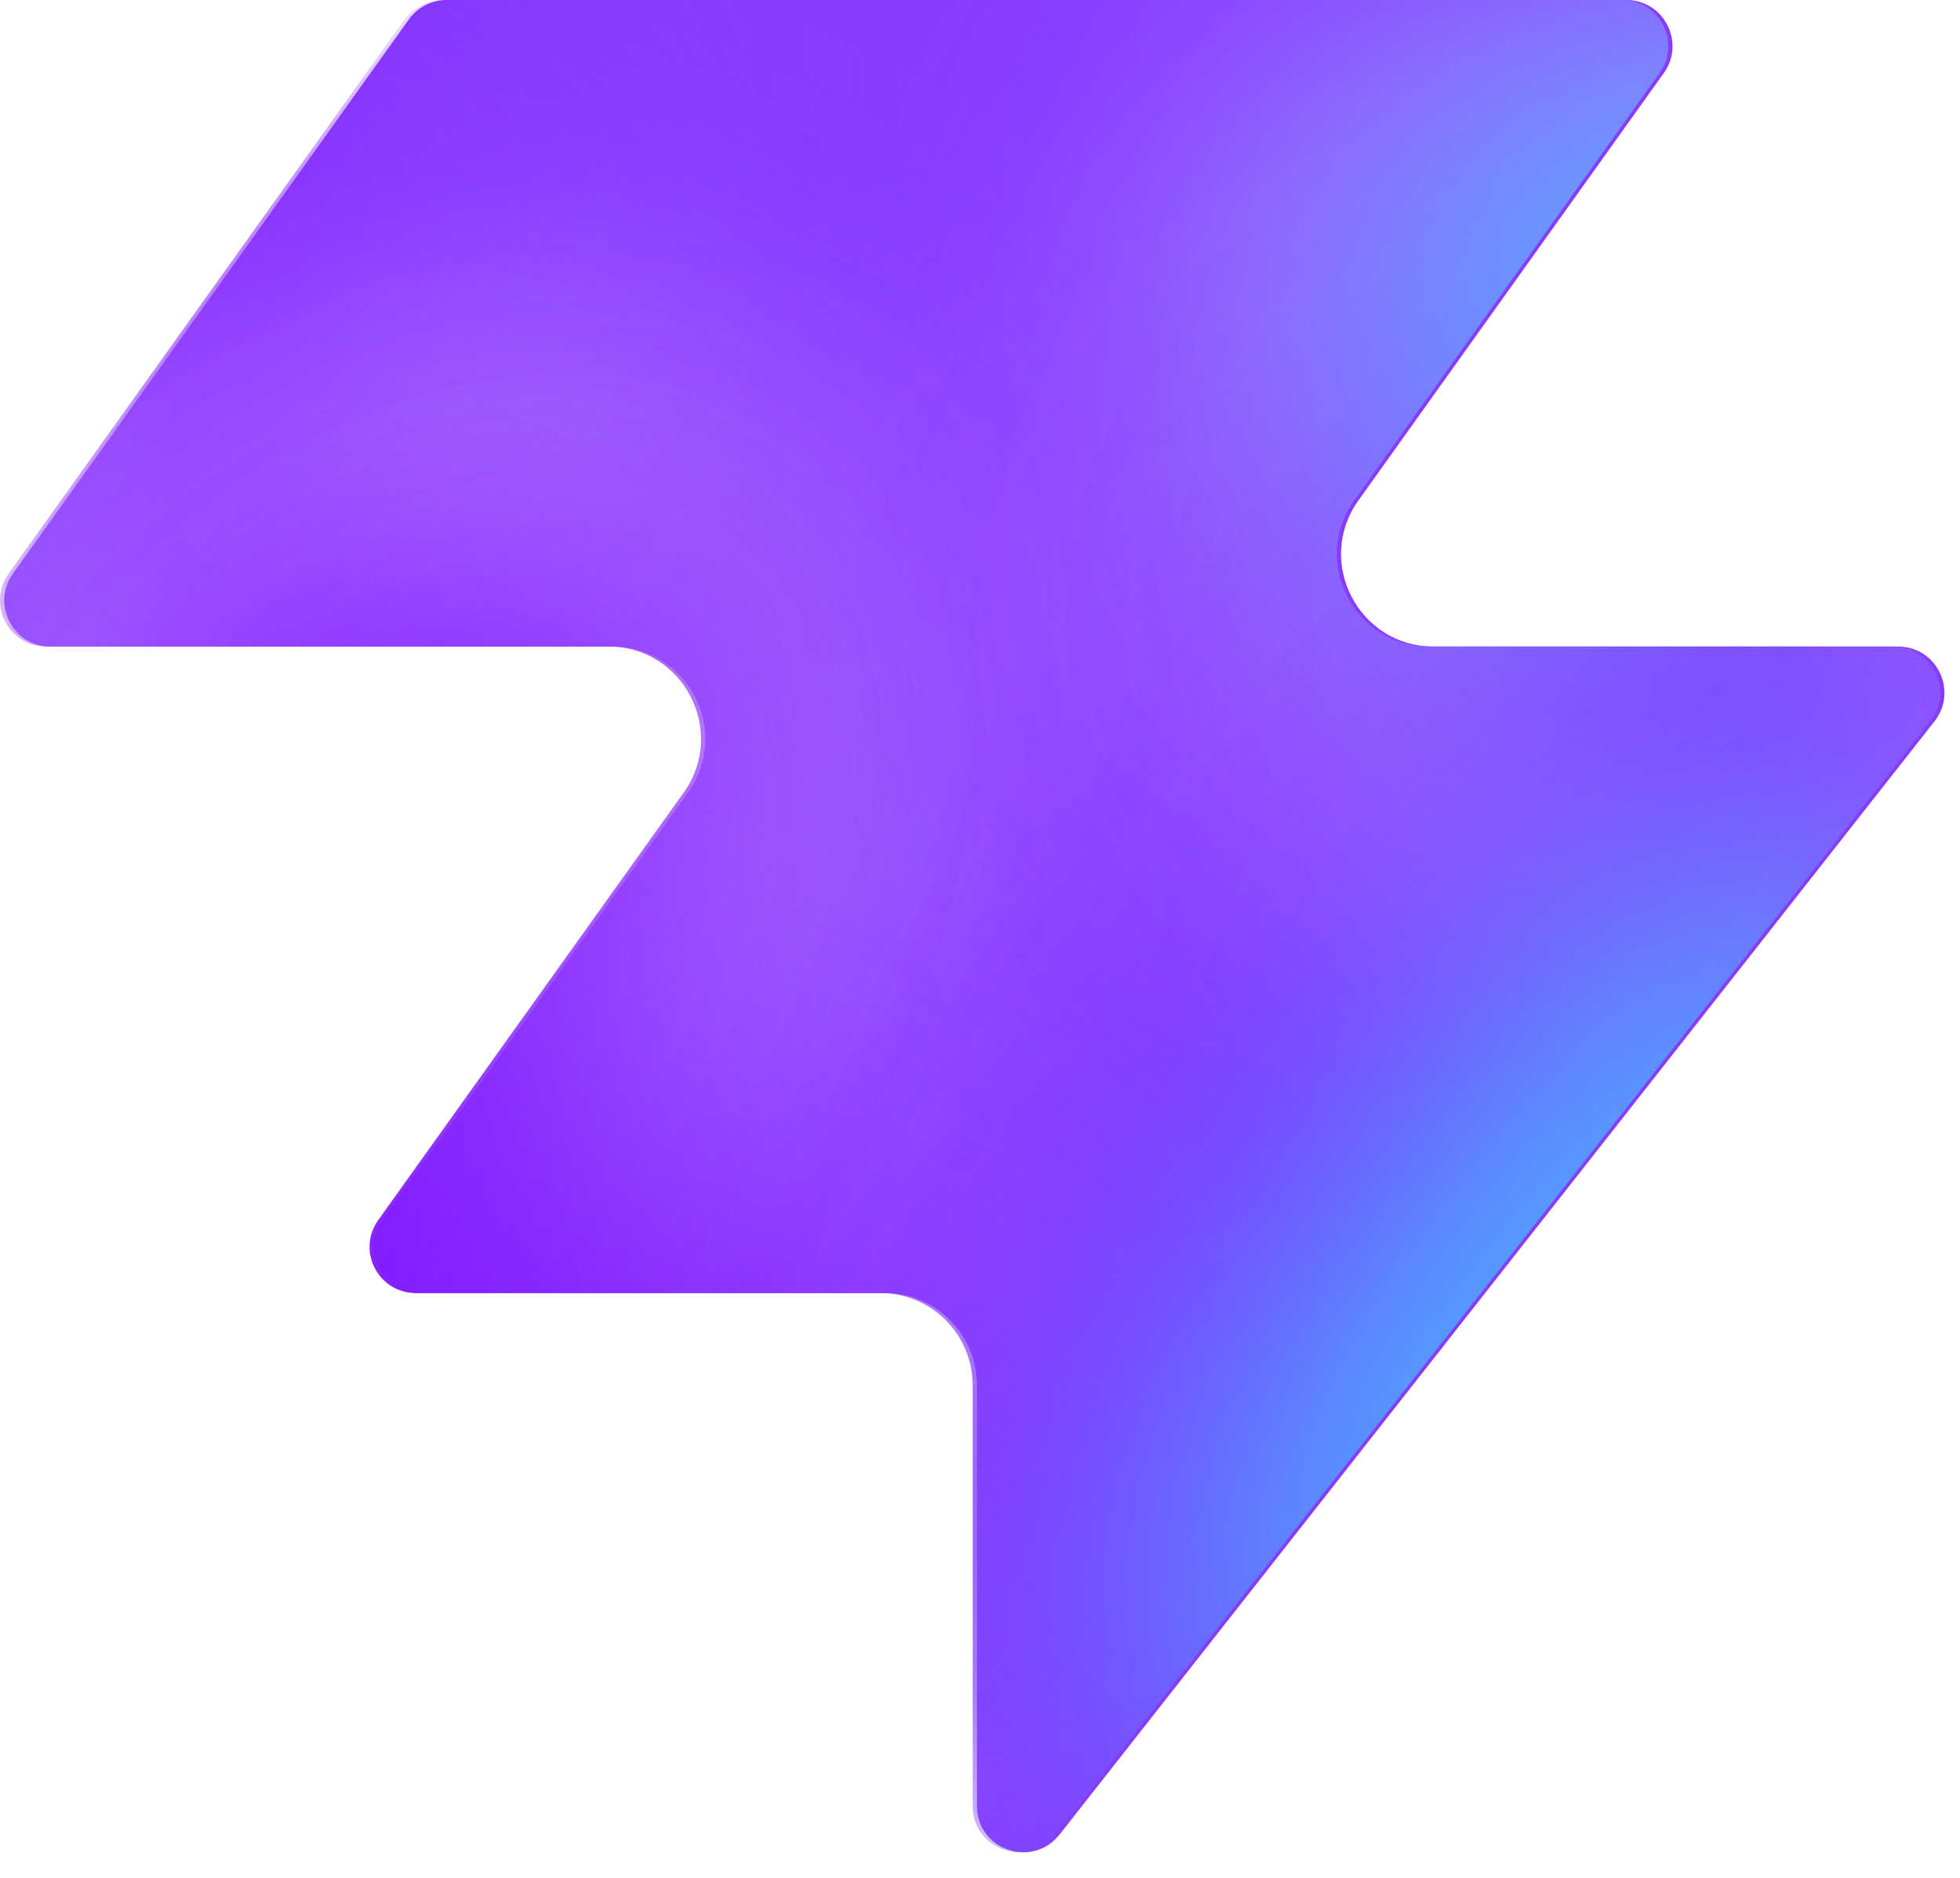
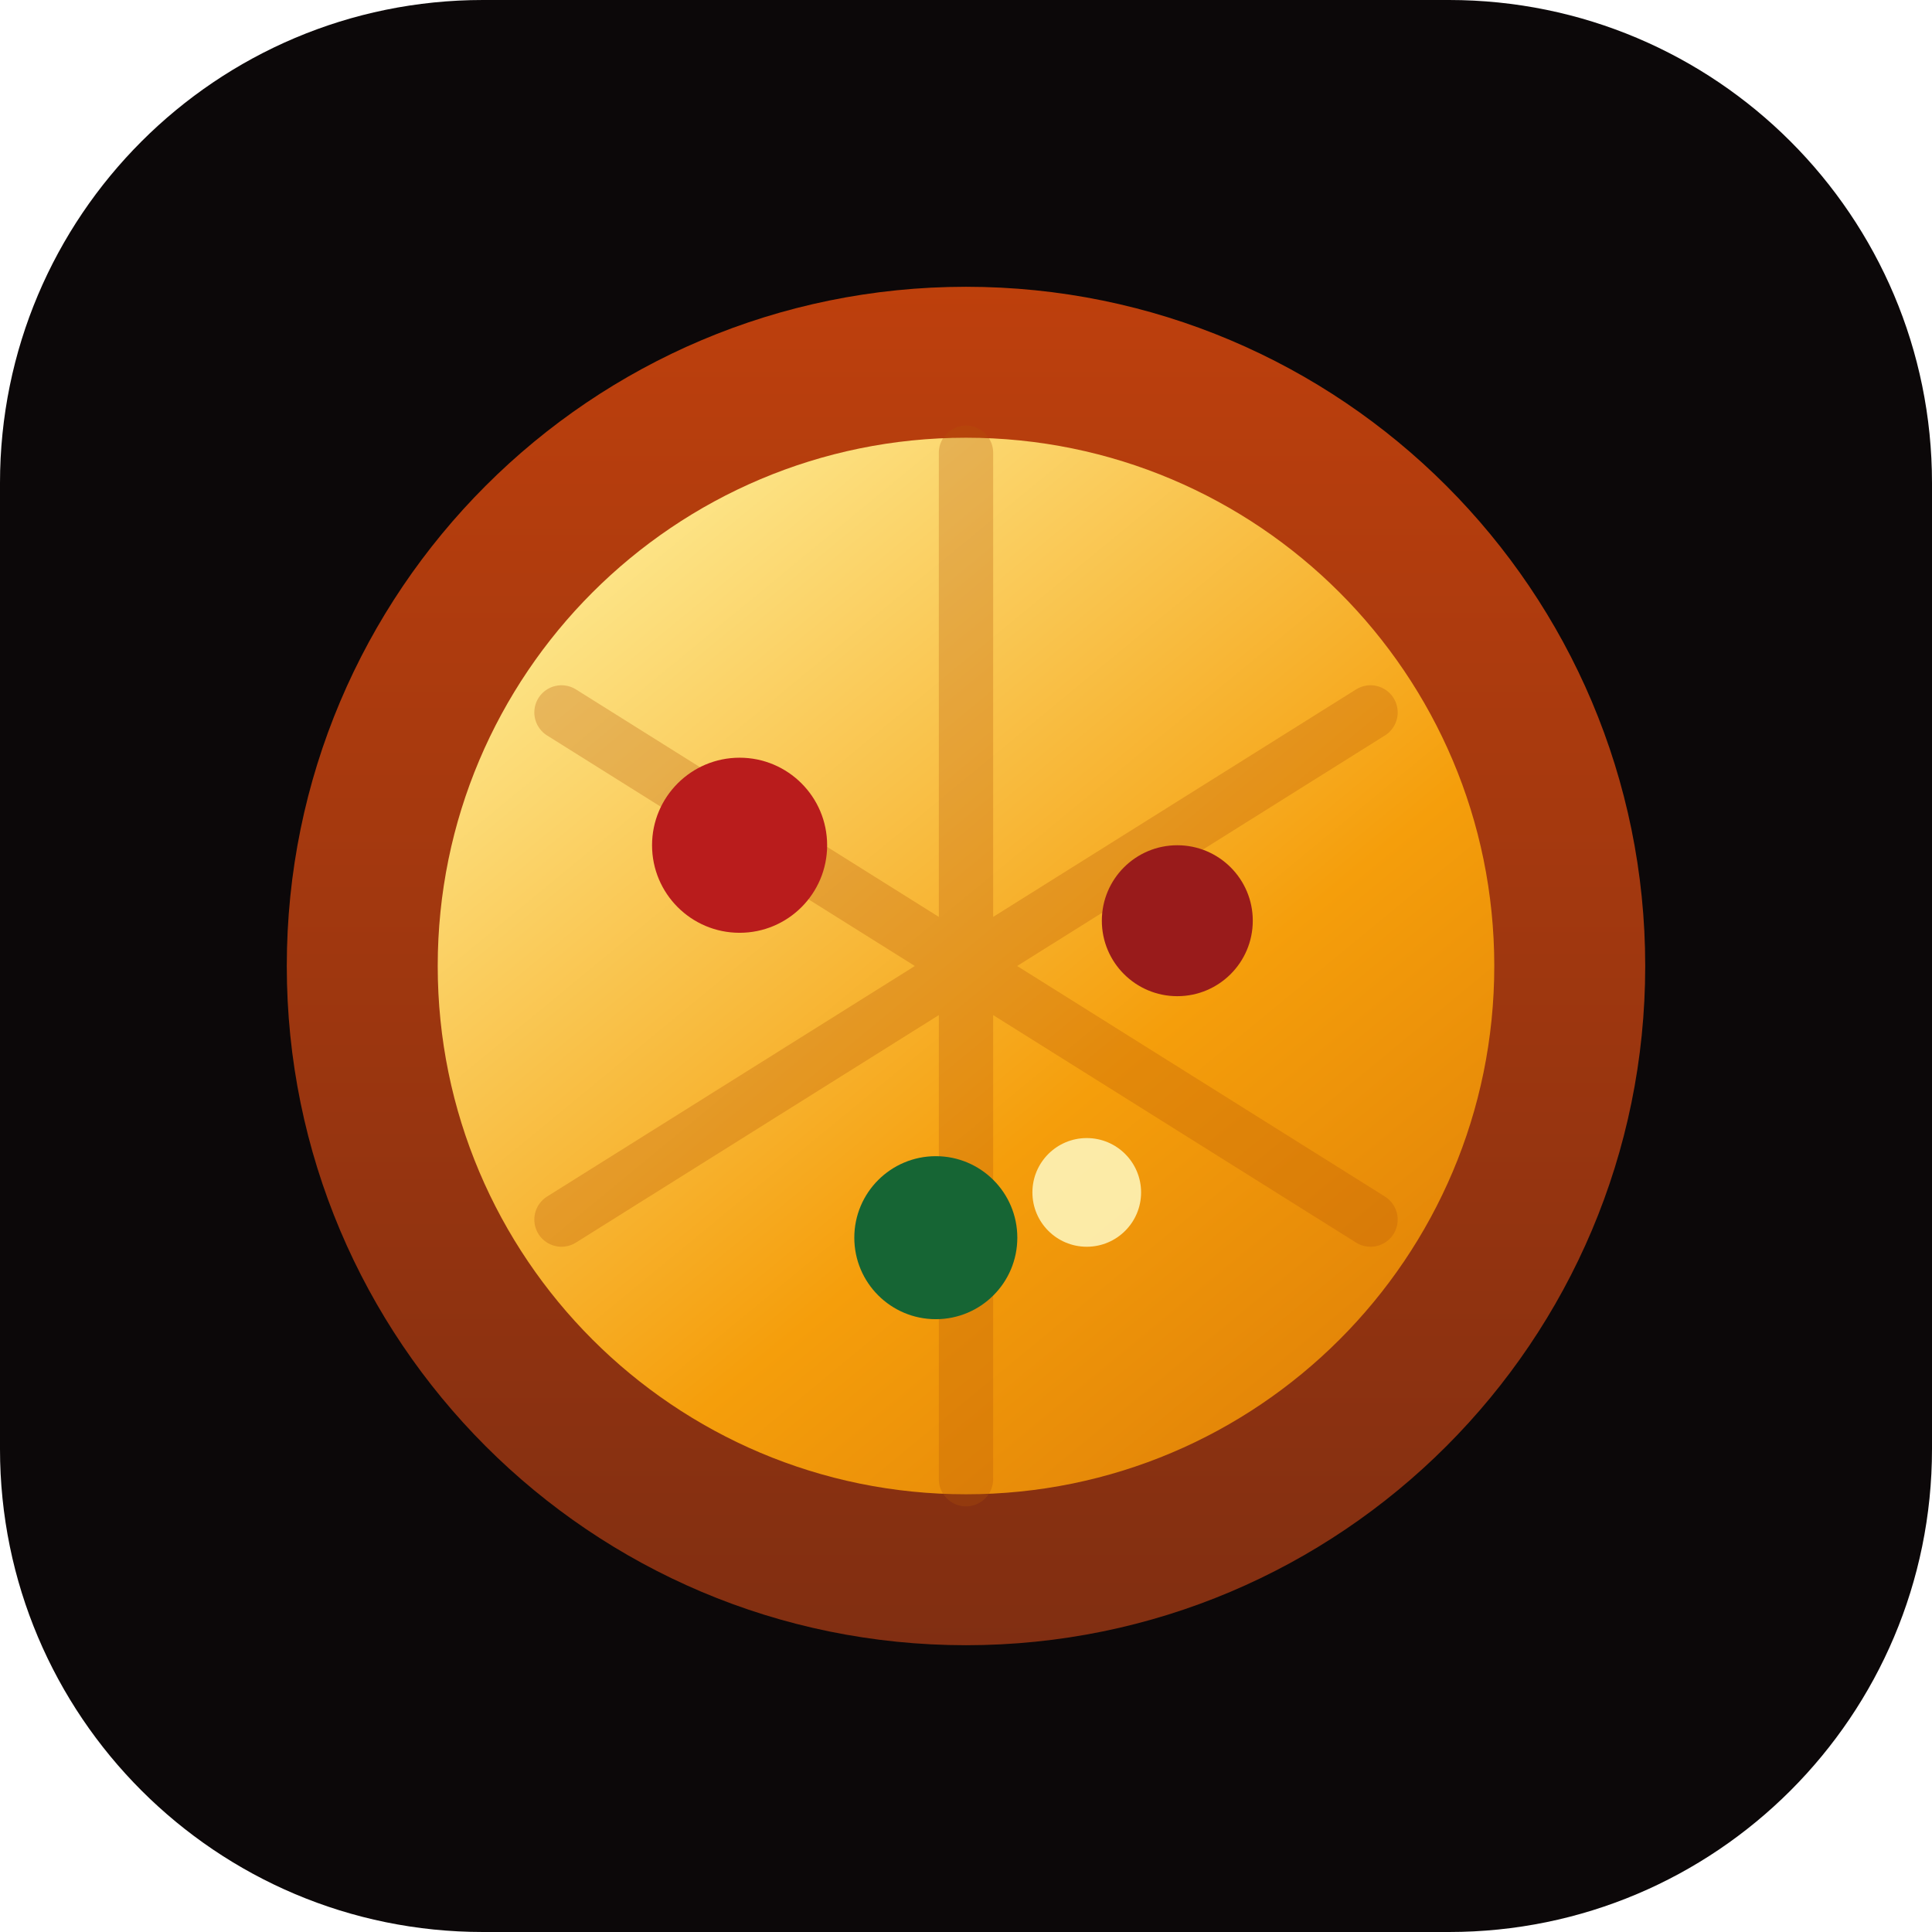
- <svg xmlns="http://www.w3.org/2000/svg" width="48" height="46" fill="none" viewBox="0 0 48 46">
-   <path fill="#863bff" d="M25.946 44.938c-.664.845-2.021.375-2.021-.698V33.937a2.26 2.26 0 0 0-2.262-2.262H10.287c-.92 0-1.456-1.04-.92-1.788l7.48-10.471c1.07-1.497 0-3.578-1.842-3.578H1.237c-.92 0-1.456-1.04-.92-1.788L10.013.474c.214-.297.556-.474.92-.474h28.894c.92 0 1.456 1.04.92 1.788l-7.48 10.471c-1.07 1.498 0 3.579 1.842 3.579h11.377c.943 0 1.473 1.088.89 1.83L25.947 44.94z" style="fill:#863bff;fill:color(display-p3 .525 .23 1);fill-opacity:1" />
-   <mask id="a" width="48" height="46" x="0" y="0" maskUnits="userSpaceOnUse" style="mask-type:alpha">
-     <path fill="#000" d="M25.842 44.938c-.664.844-2.021.375-2.021-.698V33.937a2.26 2.26 0 0 0-2.262-2.262H10.183c-.92 0-1.456-1.04-.92-1.788l7.48-10.471c1.07-1.498 0-3.579-1.842-3.579H1.133c-.92 0-1.456-1.04-.92-1.787L9.91.473c.214-.297.556-.474.92-.474h28.894c.92 0 1.456 1.04.92 1.788l-7.48 10.471c-1.07 1.498 0 3.578 1.842 3.578h11.377c.943 0 1.473 1.088.89 1.832L25.843 44.94z" style="fill:#000;fill-opacity:1" />
-   </mask>
-   <g mask="url(#a)">
-     <g filter="url(#b)">
-       <ellipse cx="5.508" cy="14.704" fill="#ede6ff" rx="5.508" ry="14.704" style="fill:#ede6ff;fill:color(display-p3 .927 .903 1);fill-opacity:1" transform="matrix(.00324 1 1 -.00324 -4.47 31.516)" />
-     </g>
-     <g filter="url(#c)">
-       <ellipse cx="10.399" cy="29.851" fill="#ede6ff" rx="10.399" ry="29.851" style="fill:#ede6ff;fill:color(display-p3 .927 .903 1);fill-opacity:1" transform="matrix(.00324 1 1 -.00324 -39.328 7.883)" />
-     </g>
-     <g filter="url(#d)">
-       <ellipse cx="5.508" cy="30.487" fill="#7e14ff" rx="5.508" ry="30.487" style="fill:#7e14ff;fill:color(display-p3 .492 .077 1);fill-opacity:1" transform="rotate(89.814 -25.913 -14.639)scale(1 -1)" />
-     </g>
-     <g filter="url(#e)">
-       <ellipse cx="5.508" cy="30.599" fill="#7e14ff" rx="5.508" ry="30.599" style="fill:#7e14ff;fill:color(display-p3 .492 .077 1);fill-opacity:1" transform="rotate(89.814 -32.644 -3.334)scale(1 -1)" />
-     </g>
-     <g filter="url(#f)">
-       <ellipse cx="5.508" cy="30.599" fill="#7e14ff" rx="5.508" ry="30.599" style="fill:#7e14ff;fill:color(display-p3 .492 .077 1);fill-opacity:1" transform="matrix(.00324 1 1 -.00324 -34.34 30.47)" />
-     </g>
-     <g filter="url(#g)">
-       <ellipse cx="14.072" cy="22.078" fill="#ede6ff" rx="14.072" ry="22.078" style="fill:#ede6ff;fill:color(display-p3 .927 .903 1);fill-opacity:1" transform="rotate(93.35 24.506 48.493)scale(-1 1)" />
-     </g>
-     <g filter="url(#h)">
-       <ellipse cx="3.47" cy="21.501" fill="#7e14ff" rx="3.47" ry="21.501" style="fill:#7e14ff;fill:color(display-p3 .492 .077 1);fill-opacity:1" transform="rotate(89.009 28.708 47.59)scale(-1 1)" />
-     </g>
-     <g filter="url(#i)">
-       <ellipse cx="3.47" cy="21.501" fill="#7e14ff" rx="3.47" ry="21.501" style="fill:#7e14ff;fill:color(display-p3 .492 .077 1);fill-opacity:1" transform="rotate(89.009 28.708 47.59)scale(-1 1)" />
-     </g>
-     <g filter="url(#j)">
-       <ellipse cx=".387" cy="8.972" fill="#7e14ff" rx="4.407" ry="29.108" style="fill:#7e14ff;fill:color(display-p3 .492 .077 1);fill-opacity:1" transform="rotate(39.51 .387 8.972)" />
-     </g>
-     <g filter="url(#k)">
-       <ellipse cx="47.523" cy="-6.092" fill="#7e14ff" rx="4.407" ry="29.108" style="fill:#7e14ff;fill:color(display-p3 .492 .077 1);fill-opacity:1" transform="rotate(37.892 47.523 -6.092)" />
-     </g>
-     <g filter="url(#l)">
-       <ellipse cx="41.412" cy="6.333" fill="#47bfff" rx="5.971" ry="9.665" style="fill:#47bfff;fill:color(display-p3 .28 .748 1);fill-opacity:1" transform="rotate(37.892 41.412 6.333)" />
-     </g>
-     <g filter="url(#m)">
-       <ellipse cx="-1.879" cy="38.332" fill="#7e14ff" rx="4.407" ry="29.108" style="fill:#7e14ff;fill:color(display-p3 .492 .077 1);fill-opacity:1" transform="rotate(37.892 -1.88 38.332)" />
-     </g>
-     <g filter="url(#n)">
-       <ellipse cx="-1.879" cy="38.332" fill="#7e14ff" rx="4.407" ry="29.108" style="fill:#7e14ff;fill:color(display-p3 .492 .077 1);fill-opacity:1" transform="rotate(37.892 -1.88 38.332)" />
-     </g>
-     <g filter="url(#o)">
-       <ellipse cx="35.651" cy="29.907" fill="#7e14ff" rx="4.407" ry="29.108" style="fill:#7e14ff;fill:color(display-p3 .492 .077 1);fill-opacity:1" transform="rotate(37.892 35.651 29.907)" />
-     </g>
-     <g filter="url(#p)">
-       <ellipse cx="38.418" cy="32.4" fill="#47bfff" rx="5.971" ry="15.297" style="fill:#47bfff;fill:color(display-p3 .28 .748 1);fill-opacity:1" transform="rotate(37.892 38.418 32.4)" />
-     </g>
-   </g>
+ <svg xmlns="http://www.w3.org/2000/svg" viewBox="0 0 32 32" fill="none" role="img" aria-label="Claudia Delivery">
  <defs>
-     <filter id="b" width="60.045" height="41.654" x="-19.77" y="16.149" color-interpolation-filters="sRGB" filterUnits="userSpaceOnUse">
-       <feFlood flood-opacity="0" result="BackgroundImageFix" />
-       <feBlend in="SourceGraphic" in2="BackgroundImageFix" result="shape" />
-       <feGaussianBlur result="effect1_foregroundBlur_2002_17158" stdDeviation="7.659" />
-     </filter>
-     <filter id="c" width="90.34" height="51.437" x="-54.613" y="-7.533" color-interpolation-filters="sRGB" filterUnits="userSpaceOnUse">
-       <feFlood flood-opacity="0" result="BackgroundImageFix" />
-       <feBlend in="SourceGraphic" in2="BackgroundImageFix" result="shape" />
-       <feGaussianBlur result="effect1_foregroundBlur_2002_17158" stdDeviation="7.659" />
-     </filter>
-     <filter id="d" width="79.355" height="29.4" x="-49.64" y="2.03" color-interpolation-filters="sRGB" filterUnits="userSpaceOnUse">
-       <feFlood flood-opacity="0" result="BackgroundImageFix" />
-       <feBlend in="SourceGraphic" in2="BackgroundImageFix" result="shape" />
-       <feGaussianBlur result="effect1_foregroundBlur_2002_17158" stdDeviation="4.596" />
-     </filter>
-     <filter id="e" width="79.579" height="29.4" x="-45.045" y="20.029" color-interpolation-filters="sRGB" filterUnits="userSpaceOnUse">
-       <feFlood flood-opacity="0" result="BackgroundImageFix" />
-       <feBlend in="SourceGraphic" in2="BackgroundImageFix" result="shape" />
-       <feGaussianBlur result="effect1_foregroundBlur_2002_17158" stdDeviation="4.596" />
-     </filter>
-     <filter id="f" width="79.579" height="29.4" x="-43.513" y="21.178" color-interpolation-filters="sRGB" filterUnits="userSpaceOnUse">
-       <feFlood flood-opacity="0" result="BackgroundImageFix" />
-       <feBlend in="SourceGraphic" in2="BackgroundImageFix" result="shape" />
-       <feGaussianBlur result="effect1_foregroundBlur_2002_17158" stdDeviation="4.596" />
-     </filter>
-     <filter id="g" width="74.749" height="58.852" x="15.756" y="-17.901" color-interpolation-filters="sRGB" filterUnits="userSpaceOnUse">
-       <feFlood flood-opacity="0" result="BackgroundImageFix" />
-       <feBlend in="SourceGraphic" in2="BackgroundImageFix" result="shape" />
-       <feGaussianBlur result="effect1_foregroundBlur_2002_17158" stdDeviation="7.659" />
-     </filter>
-     <filter id="h" width="61.377" height="25.362" x="23.548" y="2.284" color-interpolation-filters="sRGB" filterUnits="userSpaceOnUse">
-       <feFlood flood-opacity="0" result="BackgroundImageFix" />
-       <feBlend in="SourceGraphic" in2="BackgroundImageFix" result="shape" />
-       <feGaussianBlur result="effect1_foregroundBlur_2002_17158" stdDeviation="4.596" />
-     </filter>
-     <filter id="i" width="61.377" height="25.362" x="23.548" y="2.284" color-interpolation-filters="sRGB" filterUnits="userSpaceOnUse">
-       <feFlood flood-opacity="0" result="BackgroundImageFix" />
-       <feBlend in="SourceGraphic" in2="BackgroundImageFix" result="shape" />
-       <feGaussianBlur result="effect1_foregroundBlur_2002_17158" stdDeviation="4.596" />
-     </filter>
-     <filter id="j" width="56.045" height="63.649" x="-27.636" y="-22.853" color-interpolation-filters="sRGB" filterUnits="userSpaceOnUse">
-       <feFlood flood-opacity="0" result="BackgroundImageFix" />
-       <feBlend in="SourceGraphic" in2="BackgroundImageFix" result="shape" />
-       <feGaussianBlur result="effect1_foregroundBlur_2002_17158" stdDeviation="4.596" />
-     </filter>
-     <filter id="k" width="54.814" height="64.646" x="20.116" y="-38.415" color-interpolation-filters="sRGB" filterUnits="userSpaceOnUse">
-       <feFlood flood-opacity="0" result="BackgroundImageFix" />
-       <feBlend in="SourceGraphic" in2="BackgroundImageFix" result="shape" />
-       <feGaussianBlur result="effect1_foregroundBlur_2002_17158" stdDeviation="4.596" />
-     </filter>
-     <filter id="l" width="33.541" height="35.313" x="24.641" y="-11.323" color-interpolation-filters="sRGB" filterUnits="userSpaceOnUse">
-       <feFlood flood-opacity="0" result="BackgroundImageFix" />
-       <feBlend in="SourceGraphic" in2="BackgroundImageFix" result="shape" />
-       <feGaussianBlur result="effect1_foregroundBlur_2002_17158" stdDeviation="4.596" />
-     </filter>
-     <filter id="m" width="54.814" height="64.646" x="-29.286" y="6.009" color-interpolation-filters="sRGB" filterUnits="userSpaceOnUse">
-       <feFlood flood-opacity="0" result="BackgroundImageFix" />
-       <feBlend in="SourceGraphic" in2="BackgroundImageFix" result="shape" />
-       <feGaussianBlur result="effect1_foregroundBlur_2002_17158" stdDeviation="4.596" />
-     </filter>
-     <filter id="n" width="54.814" height="64.646" x="-29.286" y="6.009" color-interpolation-filters="sRGB" filterUnits="userSpaceOnUse">
-       <feFlood flood-opacity="0" result="BackgroundImageFix" />
-       <feBlend in="SourceGraphic" in2="BackgroundImageFix" result="shape" />
-       <feGaussianBlur result="effect1_foregroundBlur_2002_17158" stdDeviation="4.596" />
-     </filter>
-     <filter id="o" width="54.814" height="64.646" x="8.244" y="-2.416" color-interpolation-filters="sRGB" filterUnits="userSpaceOnUse">
-       <feFlood flood-opacity="0" result="BackgroundImageFix" />
-       <feBlend in="SourceGraphic" in2="BackgroundImageFix" result="shape" />
-       <feGaussianBlur result="effect1_foregroundBlur_2002_17158" stdDeviation="4.596" />
-     </filter>
-     <filter id="p" width="39.409" height="43.623" x="18.713" y="10.588" color-interpolation-filters="sRGB" filterUnits="userSpaceOnUse">
-       <feFlood flood-opacity="0" result="BackgroundImageFix" />
-       <feBlend in="SourceGraphic" in2="BackgroundImageFix" result="shape" />
-       <feGaussianBlur result="effect1_foregroundBlur_2002_17158" stdDeviation="4.596" />
-     </filter>
+     <linearGradient id="crust" x1="16" y1="3" x2="16" y2="29" gradientUnits="userSpaceOnUse">
+       <stop stop-color="#c2410c" />
+       <stop offset="1" stop-color="#7c2d12" />
+     </linearGradient>
+     <linearGradient id="cheese" x1="10" y1="9" x2="24" y2="26" gradientUnits="userSpaceOnUse">
+       <stop stop-color="#fde68a" />
+       <stop offset="0.55" stop-color="#f59e0b" />
+       <stop offset="1" stop-color="#d97706" />
+     </linearGradient>
  </defs>
+   <rect width="32" height="32" rx="8" fill="#0c0809" />
+   <circle cx="16" cy="16" r="11.25" fill="url(#crust)" />
+   <circle cx="16" cy="16" r="8.75" fill="url(#cheese)" />
+   <path d="M16 7.5v17M9.3 11.8l13.4 8.4M9.3 20.2l13.4-8.4" stroke="#b45309" stroke-opacity="0.28" stroke-width="0.9" stroke-linecap="round" />
+   <circle cx="12.25" cy="14" r="1.45" fill="#b91c1c" />
+   <circle cx="19.5" cy="15.25" r="1.25" fill="#991b1b" />
+   <circle cx="15.5" cy="20.5" r="1.35" fill="#166534" />
+   <circle cx="18" cy="19.75" r="0.9" fill="#fef9c3" opacity="0.85" />
</svg>
